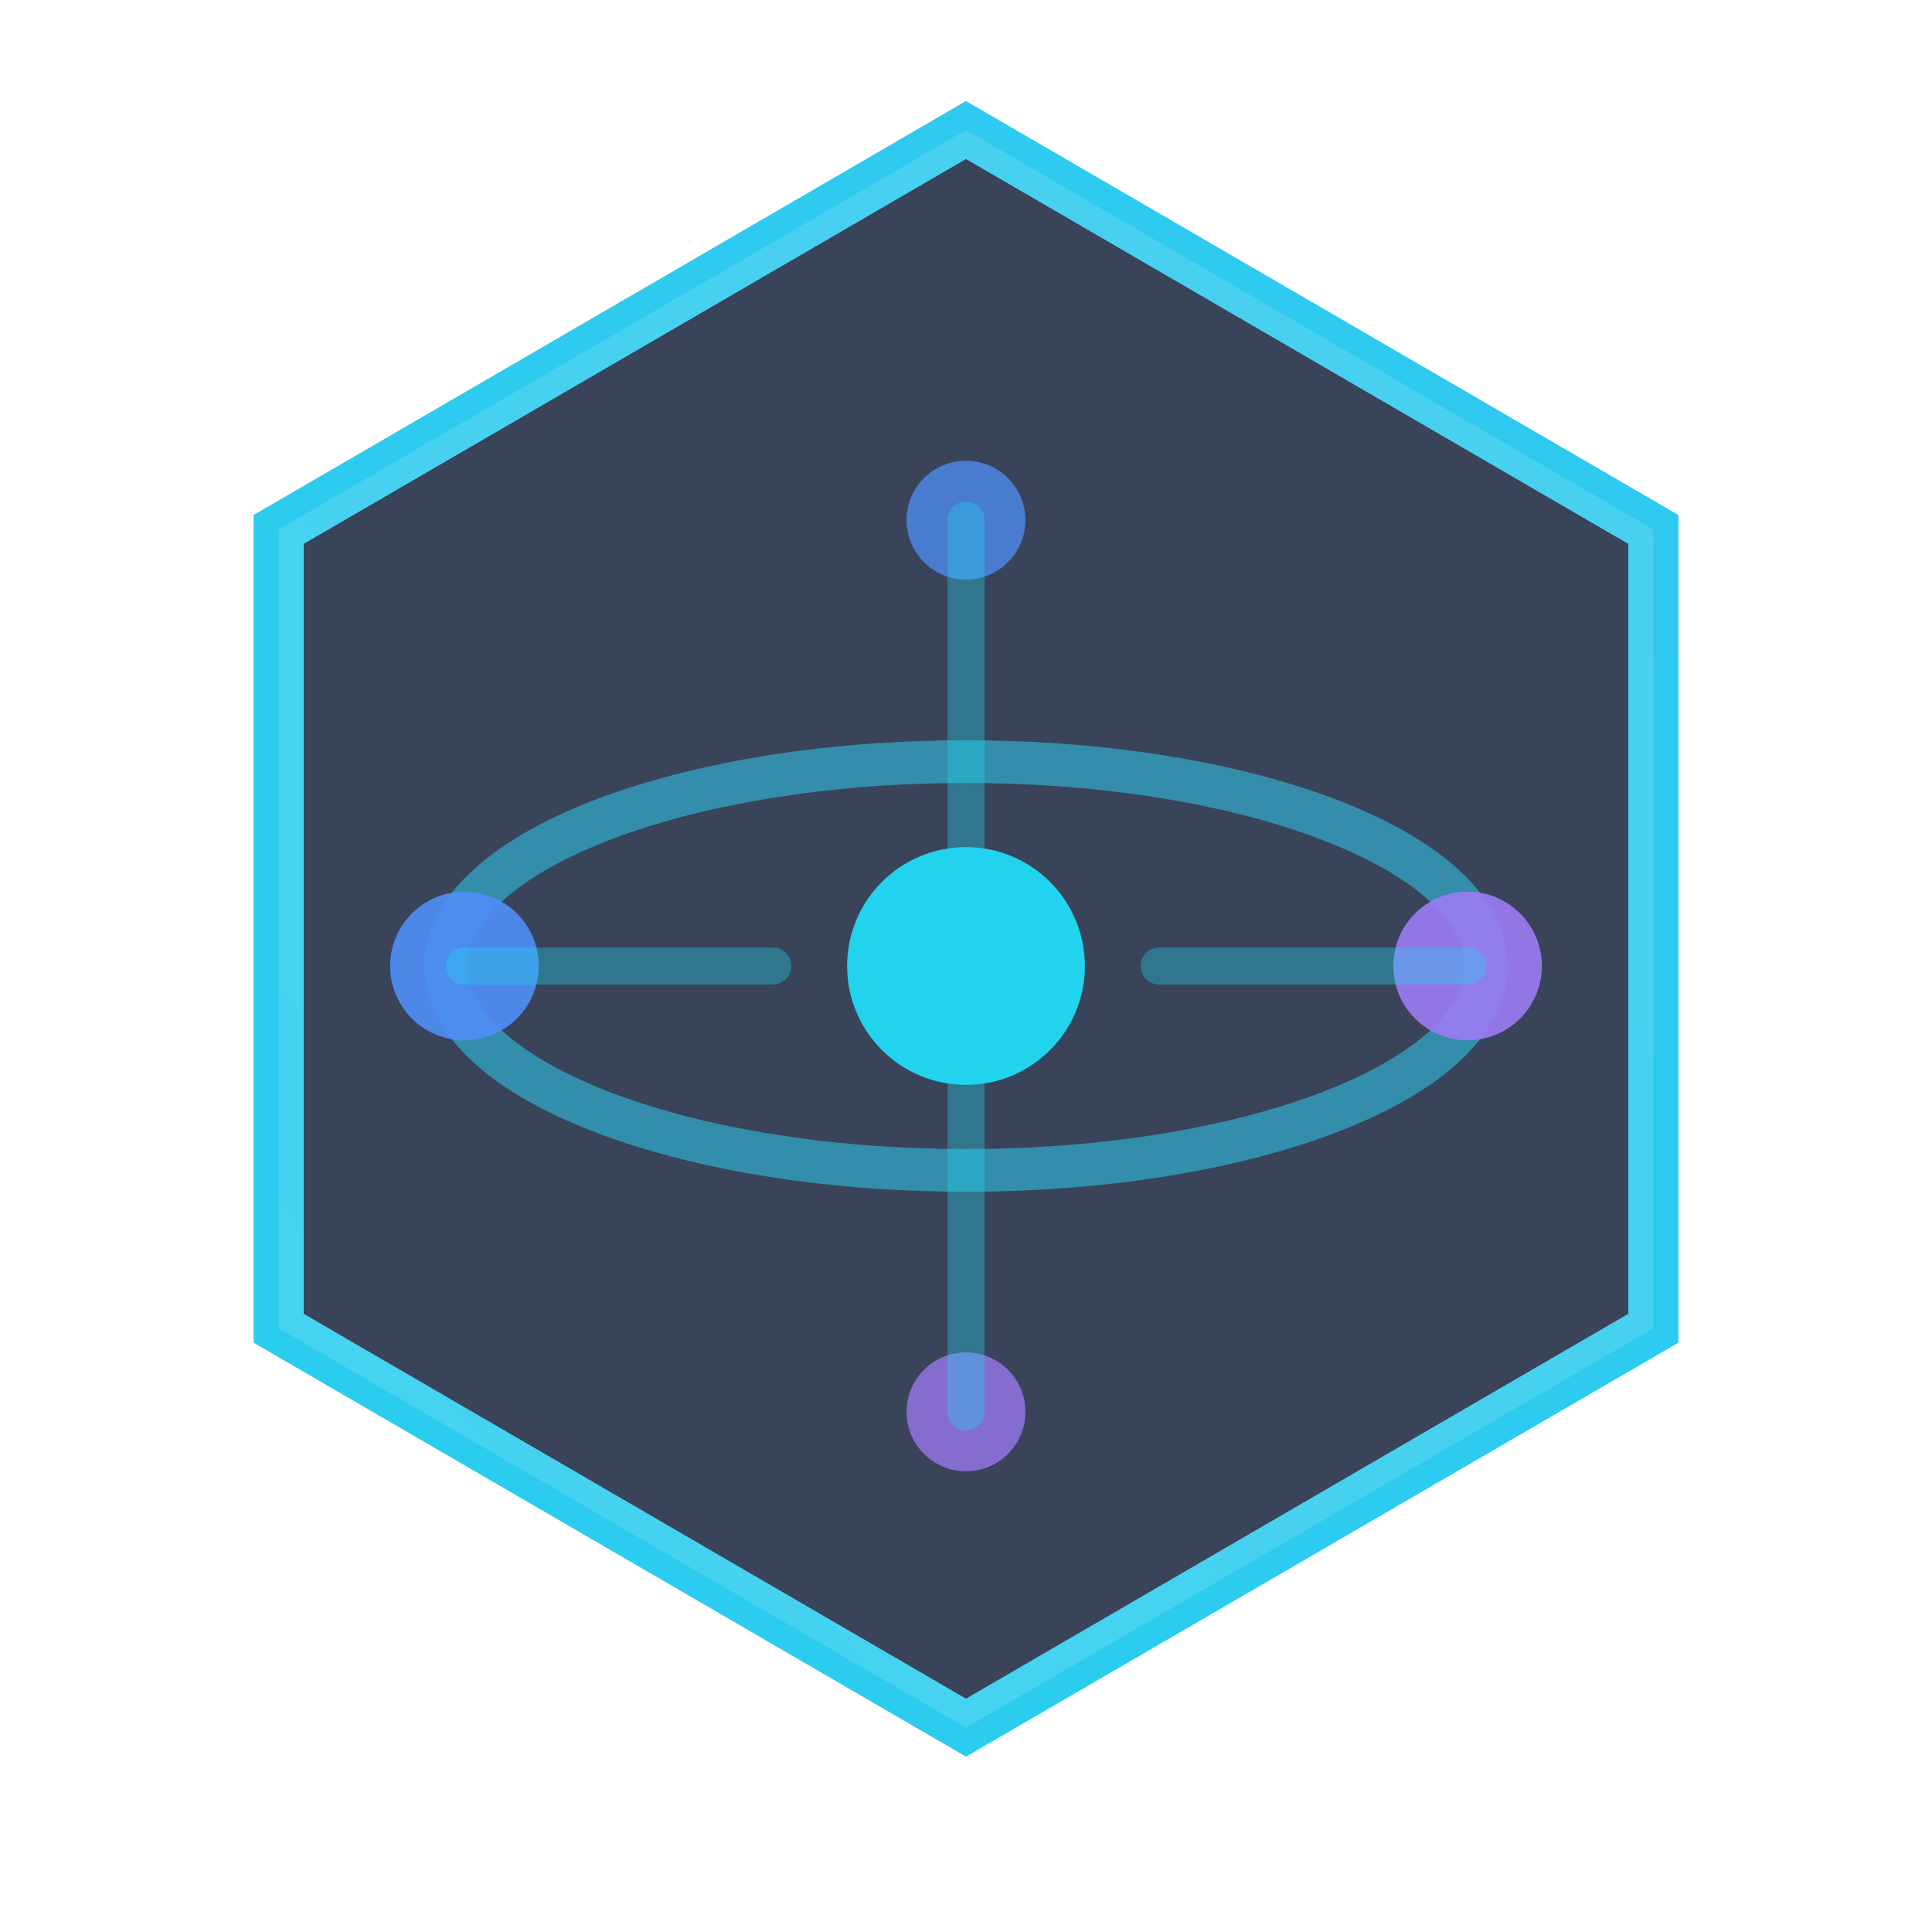
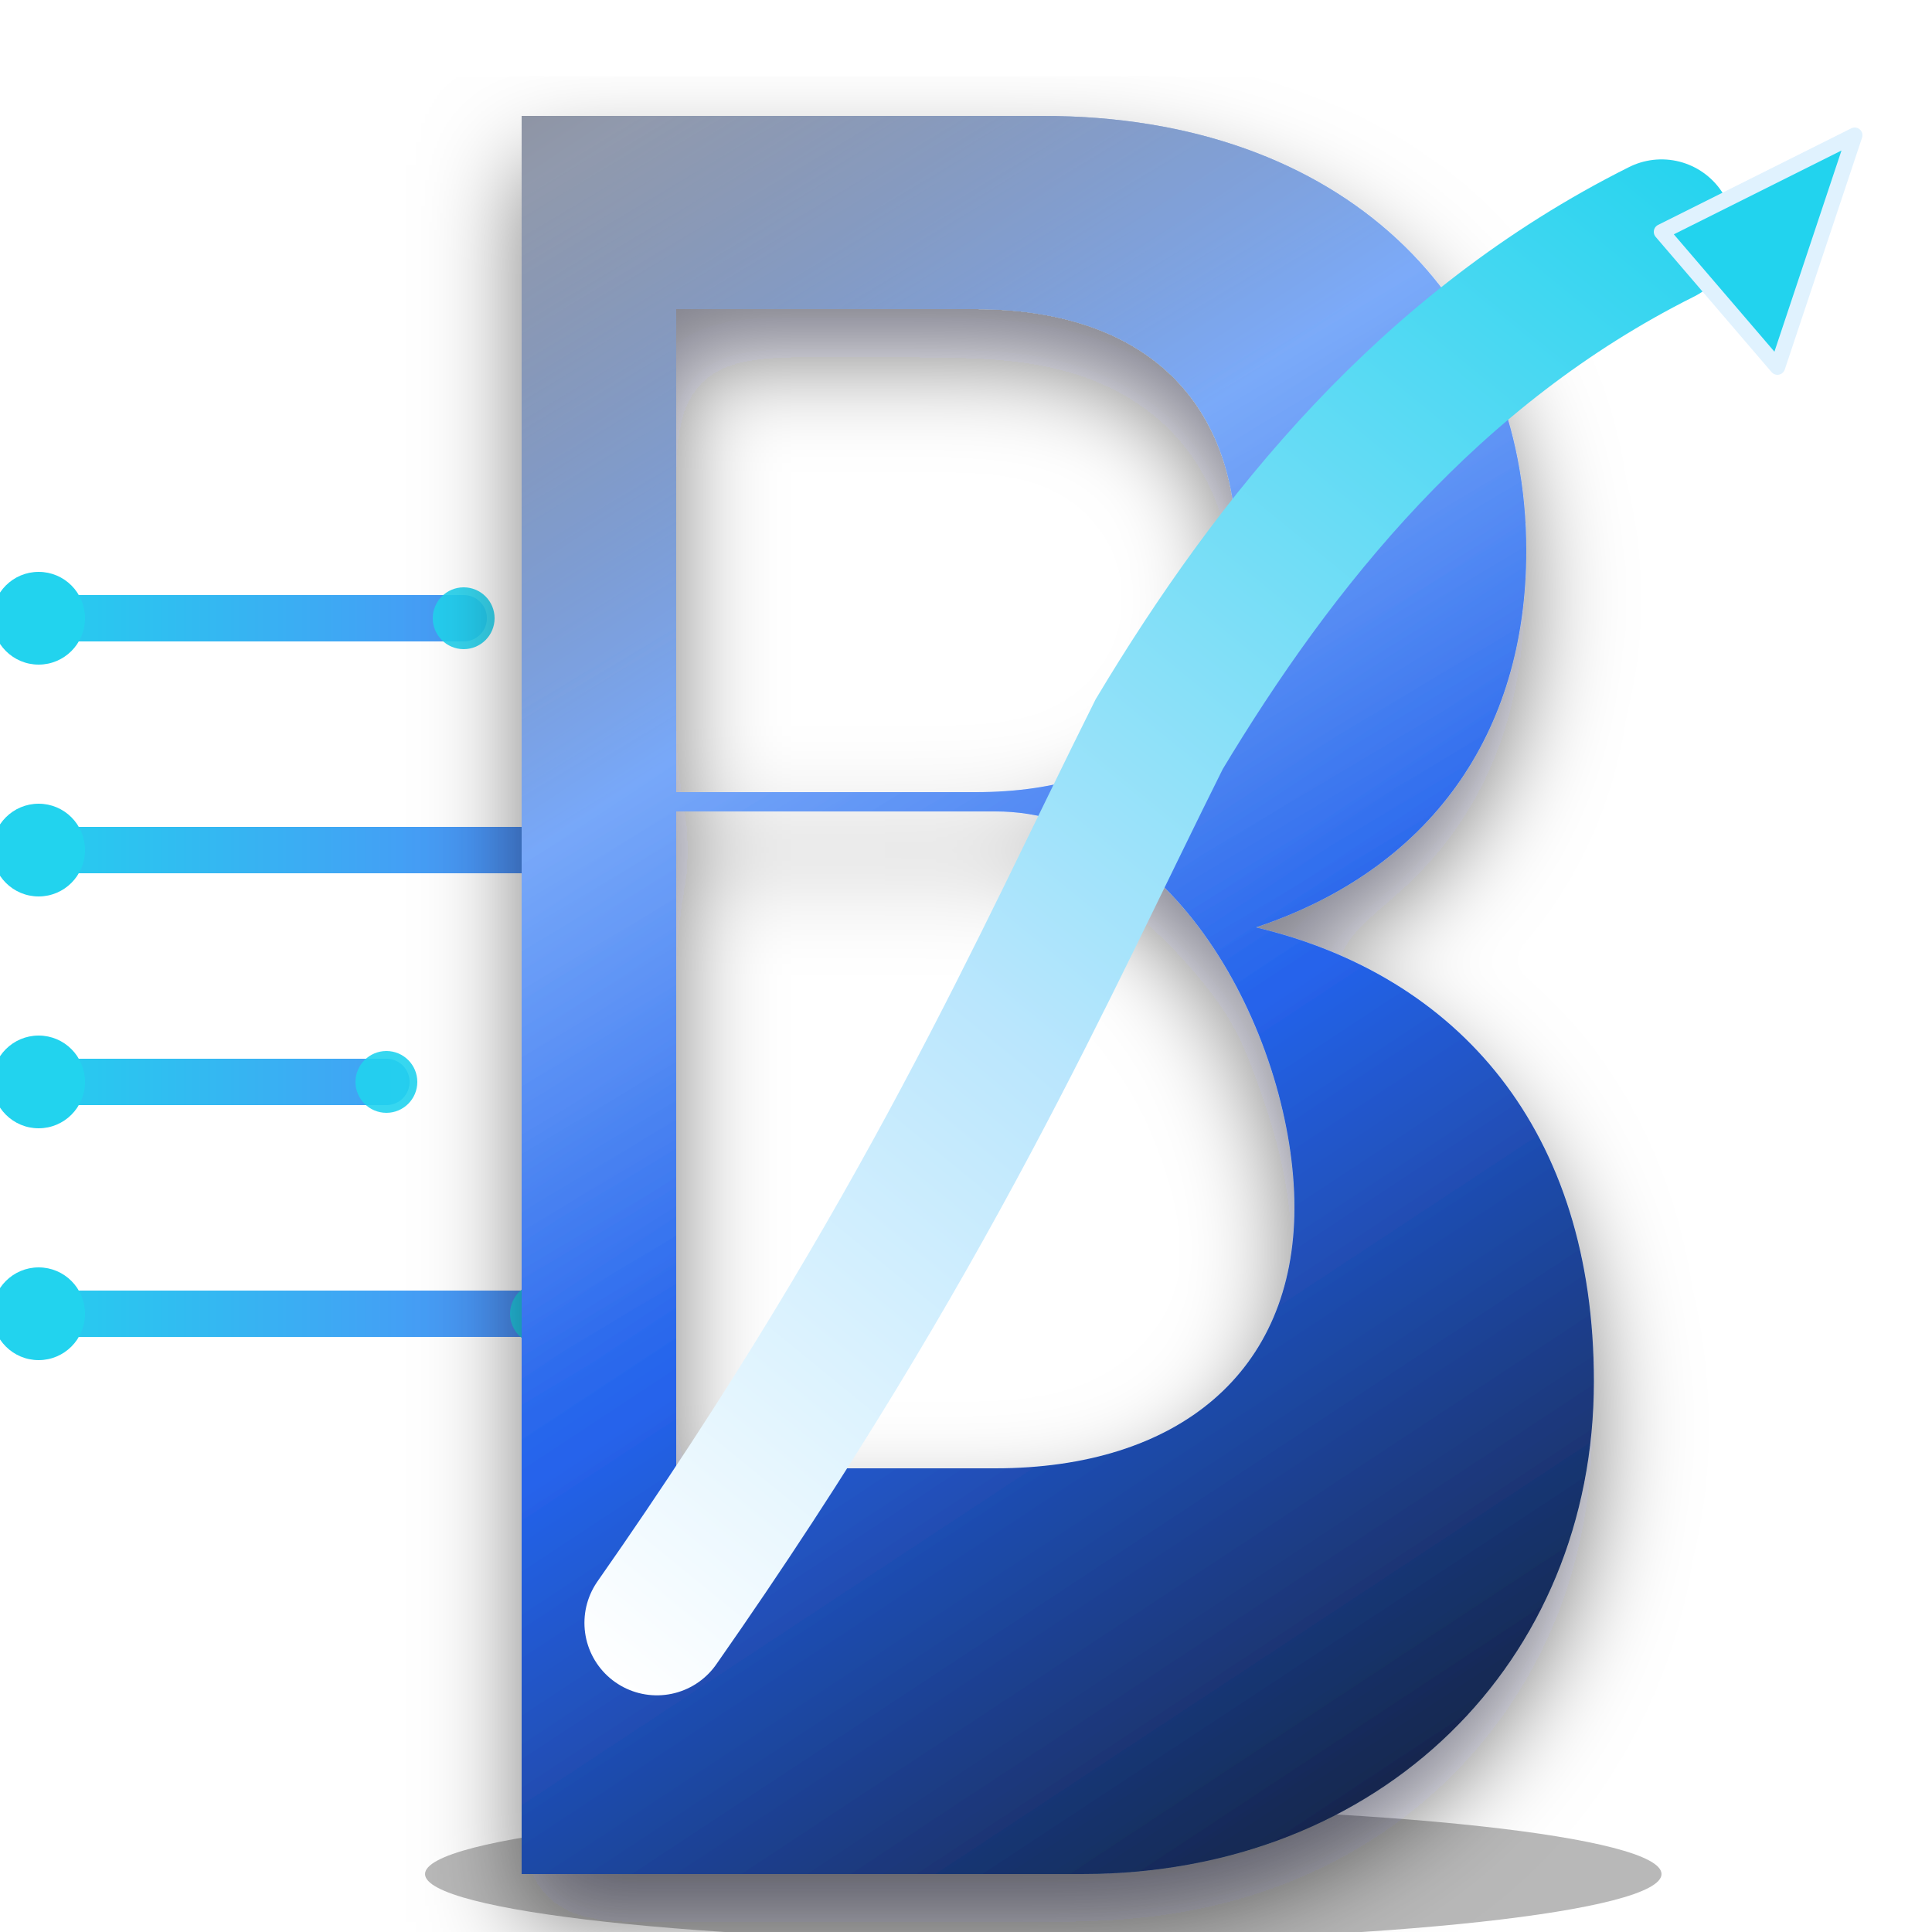
- <svg xmlns="http://www.w3.org/2000/svg" viewBox="0 0 52 52" fill="none">
+ <svg xmlns="http://www.w3.org/2000/svg" viewBox="0 0 100 100" fill="none">
  <defs>
-     <linearGradient id="stroke" x1="8" y1="44" x2="44" y2="8">
-       <stop stop-color="#4F8EF7" />
-       <stop offset="0.45" stop-color="#22D3EE" />
-       <stop offset="1" stop-color="#9D7BF5" />
+     <linearGradient id="bBody" x1="24" y1="6" x2="82" y2="94" gradientUnits="userSpaceOnUse">
+       <stop stop-color="#1A2440" />
+       <stop offset="0.32" stop-color="#4F8EF7" />
+       <stop offset="0.58" stop-color="#2563EB" />
+       <stop offset="1" stop-color="#131C31" />
    </linearGradient>
-     <linearGradient id="fill" x1="10" y1="10" x2="42" y2="42">
-       <stop stop-color="#1E2942" />
-       <stop offset="1" stop-color="#141C31" />
-     </linearGradient>
-     <linearGradient id="shine" x1="26" y1="8" x2="26" y2="44">
-       <stop stop-color="#FFFFFF" stop-opacity="0.12" />
+     <linearGradient id="bGloss" x1="30" y1="8" x2="58" y2="55" gradientUnits="userSpaceOnUse">
+       <stop stop-color="#FFFFFF" stop-opacity="0.5" />
      <stop offset="1" stop-color="#FFFFFF" stop-opacity="0" />
    </linearGradient>
+     <linearGradient id="arrow" x1="30" y1="86" x2="92" y2="10" gradientUnits="userSpaceOnUse">
+       <stop stop-color="#FFFFFF" />
+       <stop offset="0.4" stop-color="#BAE6FD" />
+       <stop offset="1" stop-color="#22D3EE" />
+     </linearGradient>
+     <linearGradient id="circuit" x1="0" y1="0" x2="28" y2="0" gradientUnits="userSpaceOnUse">
+       <stop stop-color="#22D3EE" />
+       <stop offset="1" stop-color="#4F8EF7" />
+     </linearGradient>
+     <filter id="shadow" x="-15%" y="-5%" width="130%" height="125%">
+       <feDropShadow dx="0" dy="2.5" stdDeviation="2.5" flood-color="#020617" flood-opacity="0.5" />
+     </filter>
+     <linearGradient id="nex" x1="0" y1="0" x2="1" y2="0">
+       <stop stop-color="#22D3EE" />
+       <stop offset="1" stop-color="#4F8EF7" />
+     </linearGradient>
  </defs>
-   <path d="M26 3.5L44.5 14.25v21.5L26 46.5 7.5 35.75v-21.5L26 3.5z" fill="url(#fill)" stroke="url(#stroke)" stroke-width="1.35" />
-   <path d="M26 3.5L44.5 14.25v21.5L26 46.5 7.5 35.75v-21.5L26 3.5z" fill="url(#shine)" />
-   <ellipse cx="26" cy="26" rx="14" ry="5.5" stroke="url(#stroke)" stroke-width="1.15" stroke-opacity="0.55" fill="none" />
-   <path d="M26 11.5v29" stroke="url(#stroke)" stroke-width="1.15" stroke-opacity="0.45" stroke-linecap="round" />
-   <circle cx="26" cy="26" r="3.2" fill="#22D3EE" />
-   <circle cx="12.5" cy="26" r="2" fill="#4F8EF7" fill-opacity="0.9" />
-   <circle cx="39.5" cy="26" r="2" fill="#9D7BF5" fill-opacity="0.9" />
-   <circle cx="26" cy="14" r="1.6" fill="#4F8EF7" fill-opacity="0.75" />
-   <circle cx="26" cy="38" r="1.6" fill="#9D7BF5" fill-opacity="0.75" />
-   <path d="M12.5 26h8.3M31.2 26h8.3M26 14v8.8M26 29.2v8.8" stroke="#22D3EE" stroke-width="1" stroke-opacity="0.35" stroke-linecap="round" />
+   <ellipse cx="54" cy="97" rx="32" ry="3.5" fill="#000" fill-opacity="0.28" />
+   <g stroke="url(#circuit)" stroke-width="2.4" stroke-linecap="round">
+     <path d="M2 32 H24" />
+     <path d="M2 44 H32" />
+     <path d="M2 56 H20" />
+     <path d="M2 68 H28" />
+   </g>
+   <g fill="#22D3EE">
+     <circle cx="2" cy="32" r="2.4" />
+     <circle cx="2" cy="44" r="2.4" />
+     <circle cx="2" cy="56" r="2.4" />
+     <circle cx="2" cy="68" r="2.4" />
+     <circle cx="24" cy="32" r="1.6" fill-opacity="0.9" />
+     <circle cx="32" cy="44" r="1.6" fill-opacity="0.9" />
+     <circle cx="20" cy="56" r="1.6" fill-opacity="0.9" />
+     <circle cx="28" cy="68" r="1.6" fill-opacity="0.9" />
+   </g>
+   <g filter="url(#shadow)">
+     <path fill-rule="evenodd" clip-rule="evenodd" d="M27 6h27c15.5 0 25 9.5 25 22.5 0 9.5-5 16.5-14 19.5 10.5 2.5 17.5 10.5 17.5 23.5 0 14.5-11 25.5-26.5 25.5H27V6zm8 8v27h15.5c8.5 0 13.5-4.5 13.5-12.5S59 16 50.5 16H35zm0 35v27h16.5c9.5 0 15.5-5 15.5-13.5S61 42 51.5 42H35z" fill="url(#bBody)" />
+     <path fill-rule="evenodd" clip-rule="evenodd" d="M27 6h27c15.5 0 25 9.5 25 22.5 0 9.5-5 16.5-14 19.5 10.5 2.5 17.5 10.5 17.5 23.5 0 14.5-11 25.5-26.5 25.5H27V6zm8 8v27h15.5c8.5 0 13.5-4.5 13.5-12.5S59 16 50.5 16H35zm0 35v27h16.5c9.5 0 15.5-5 15.5-13.5S61 42 51.5 42H35z" fill="url(#bGloss)" />
+   </g>
+   <path d="M34 84 C48 64 54 50 60 38 C66 28 74 18 86 12" stroke="url(#arrow)" stroke-width="7.5" stroke-linecap="round" fill="none" />
+   <path d="M86 12 L96 7 L92 19 Z" fill="#22D3EE" stroke="#E0F2FE" stroke-width="0.8" stroke-linejoin="round" />
</svg>
